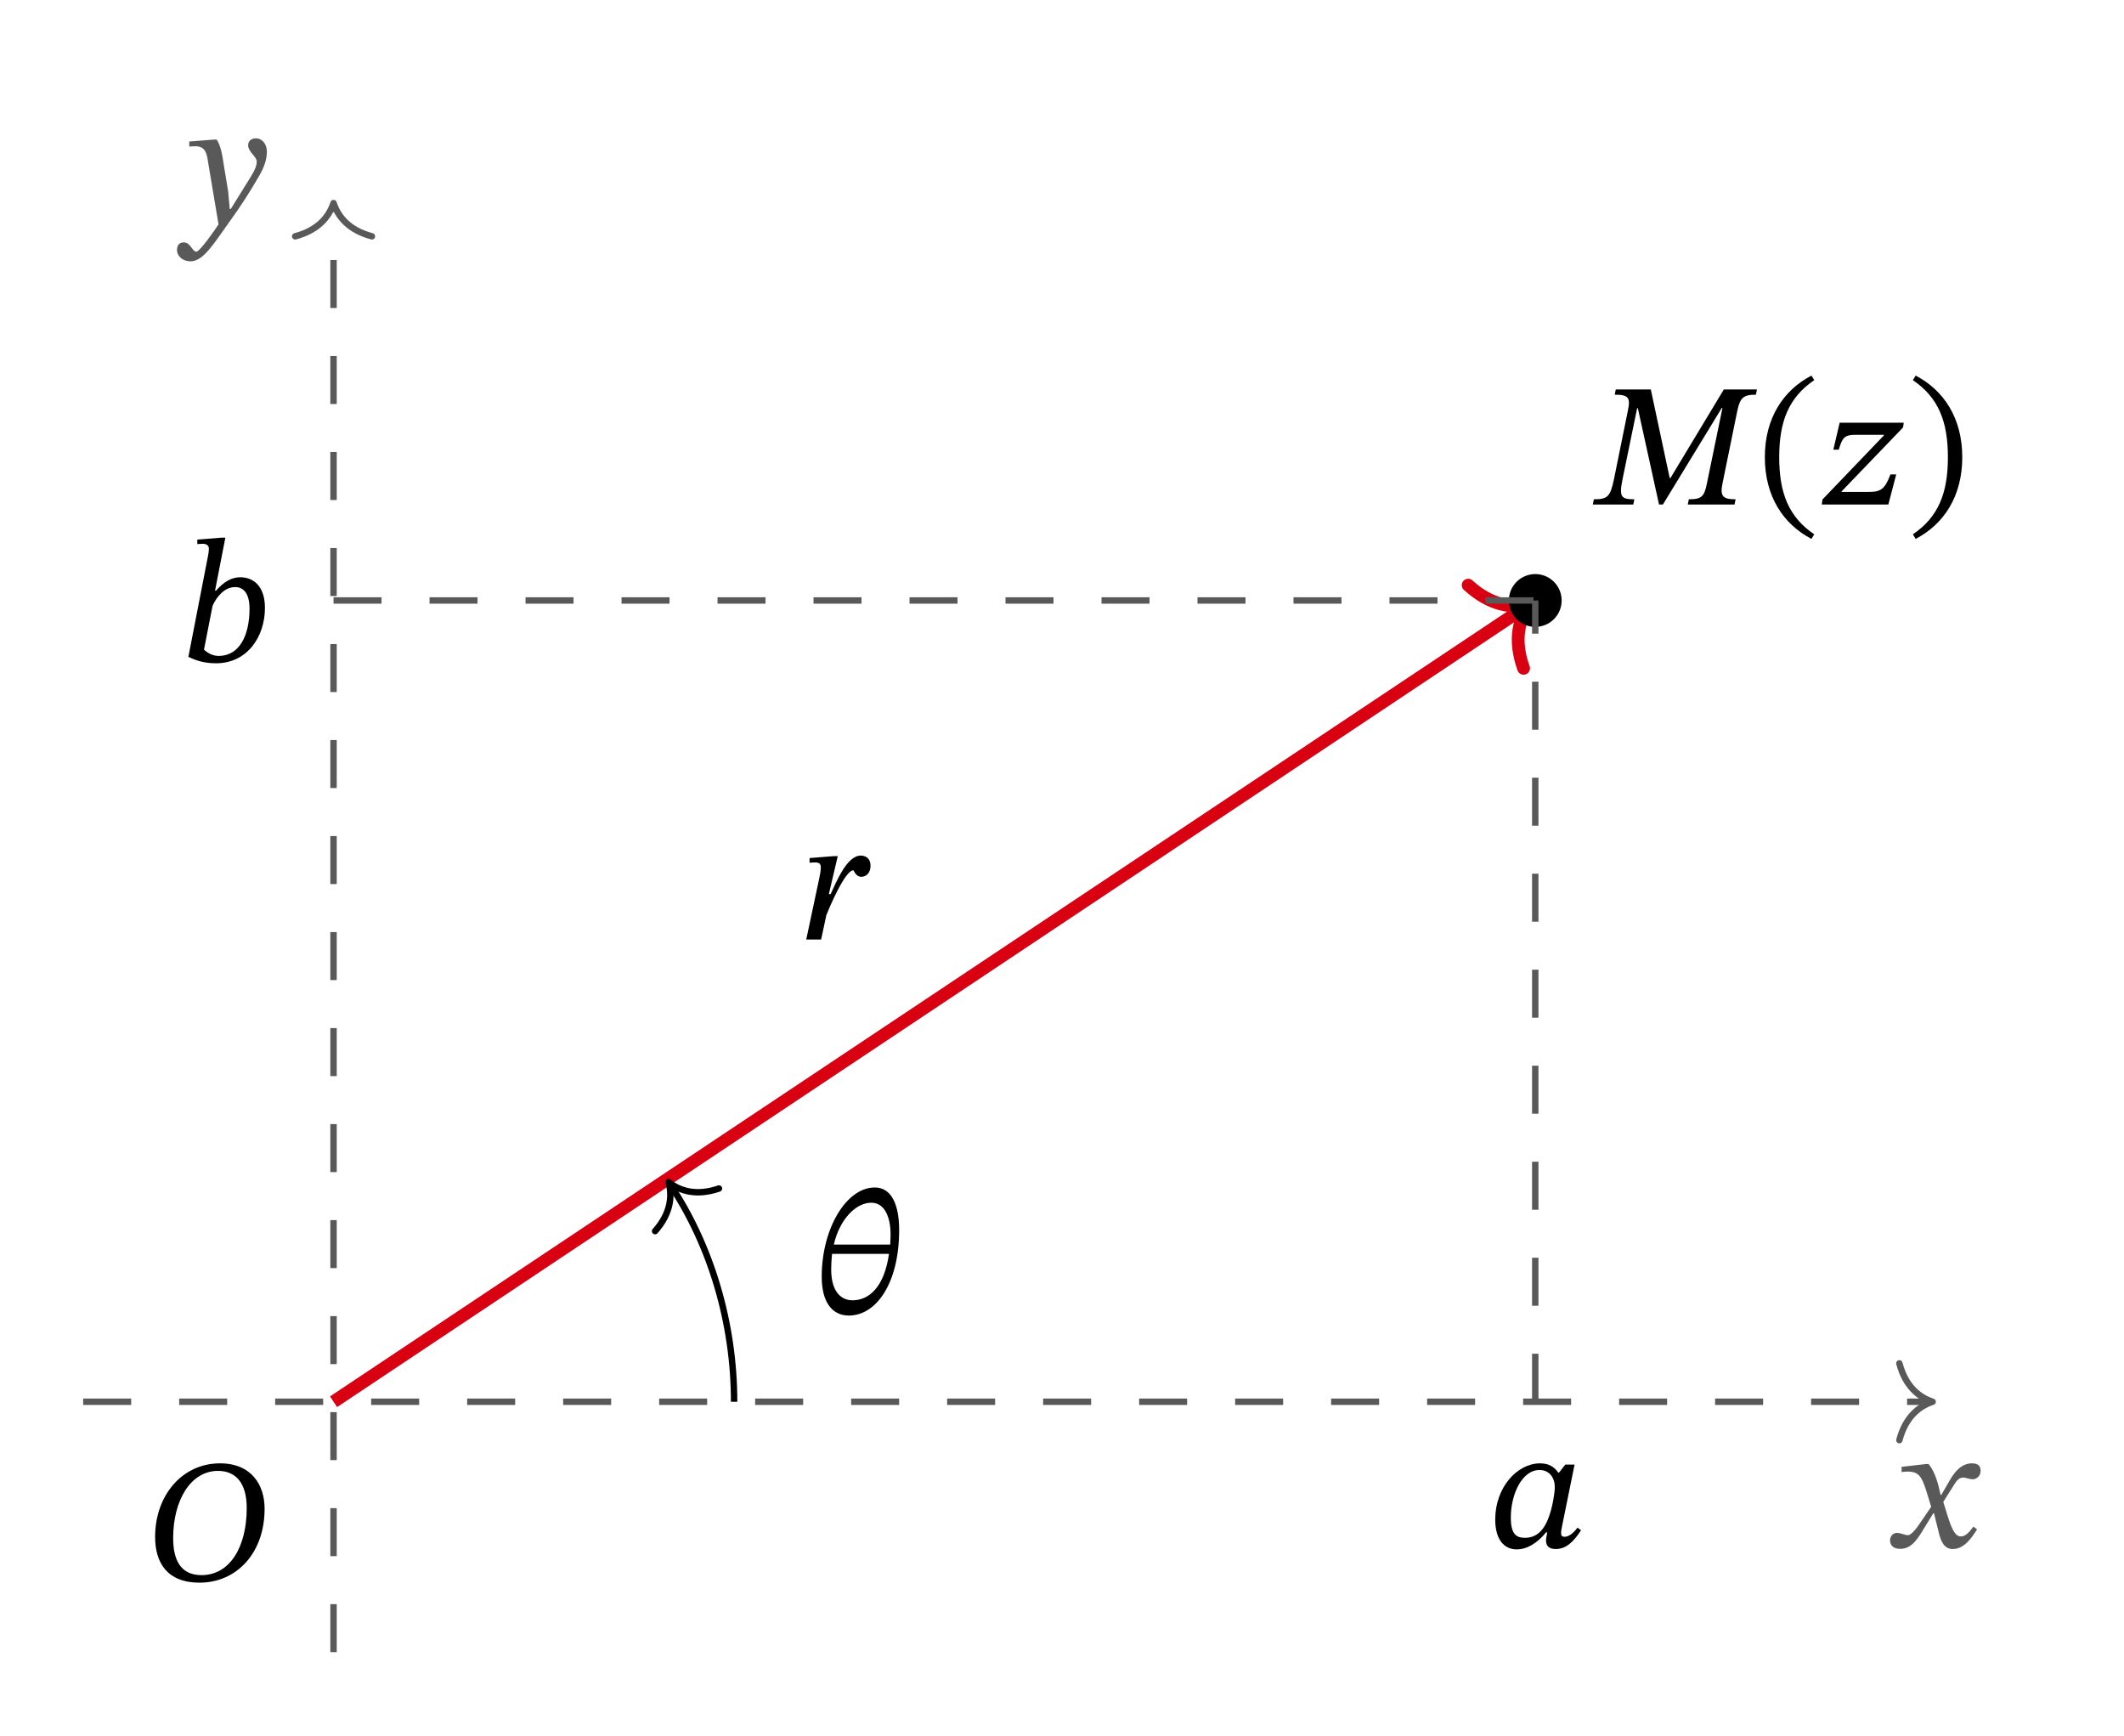
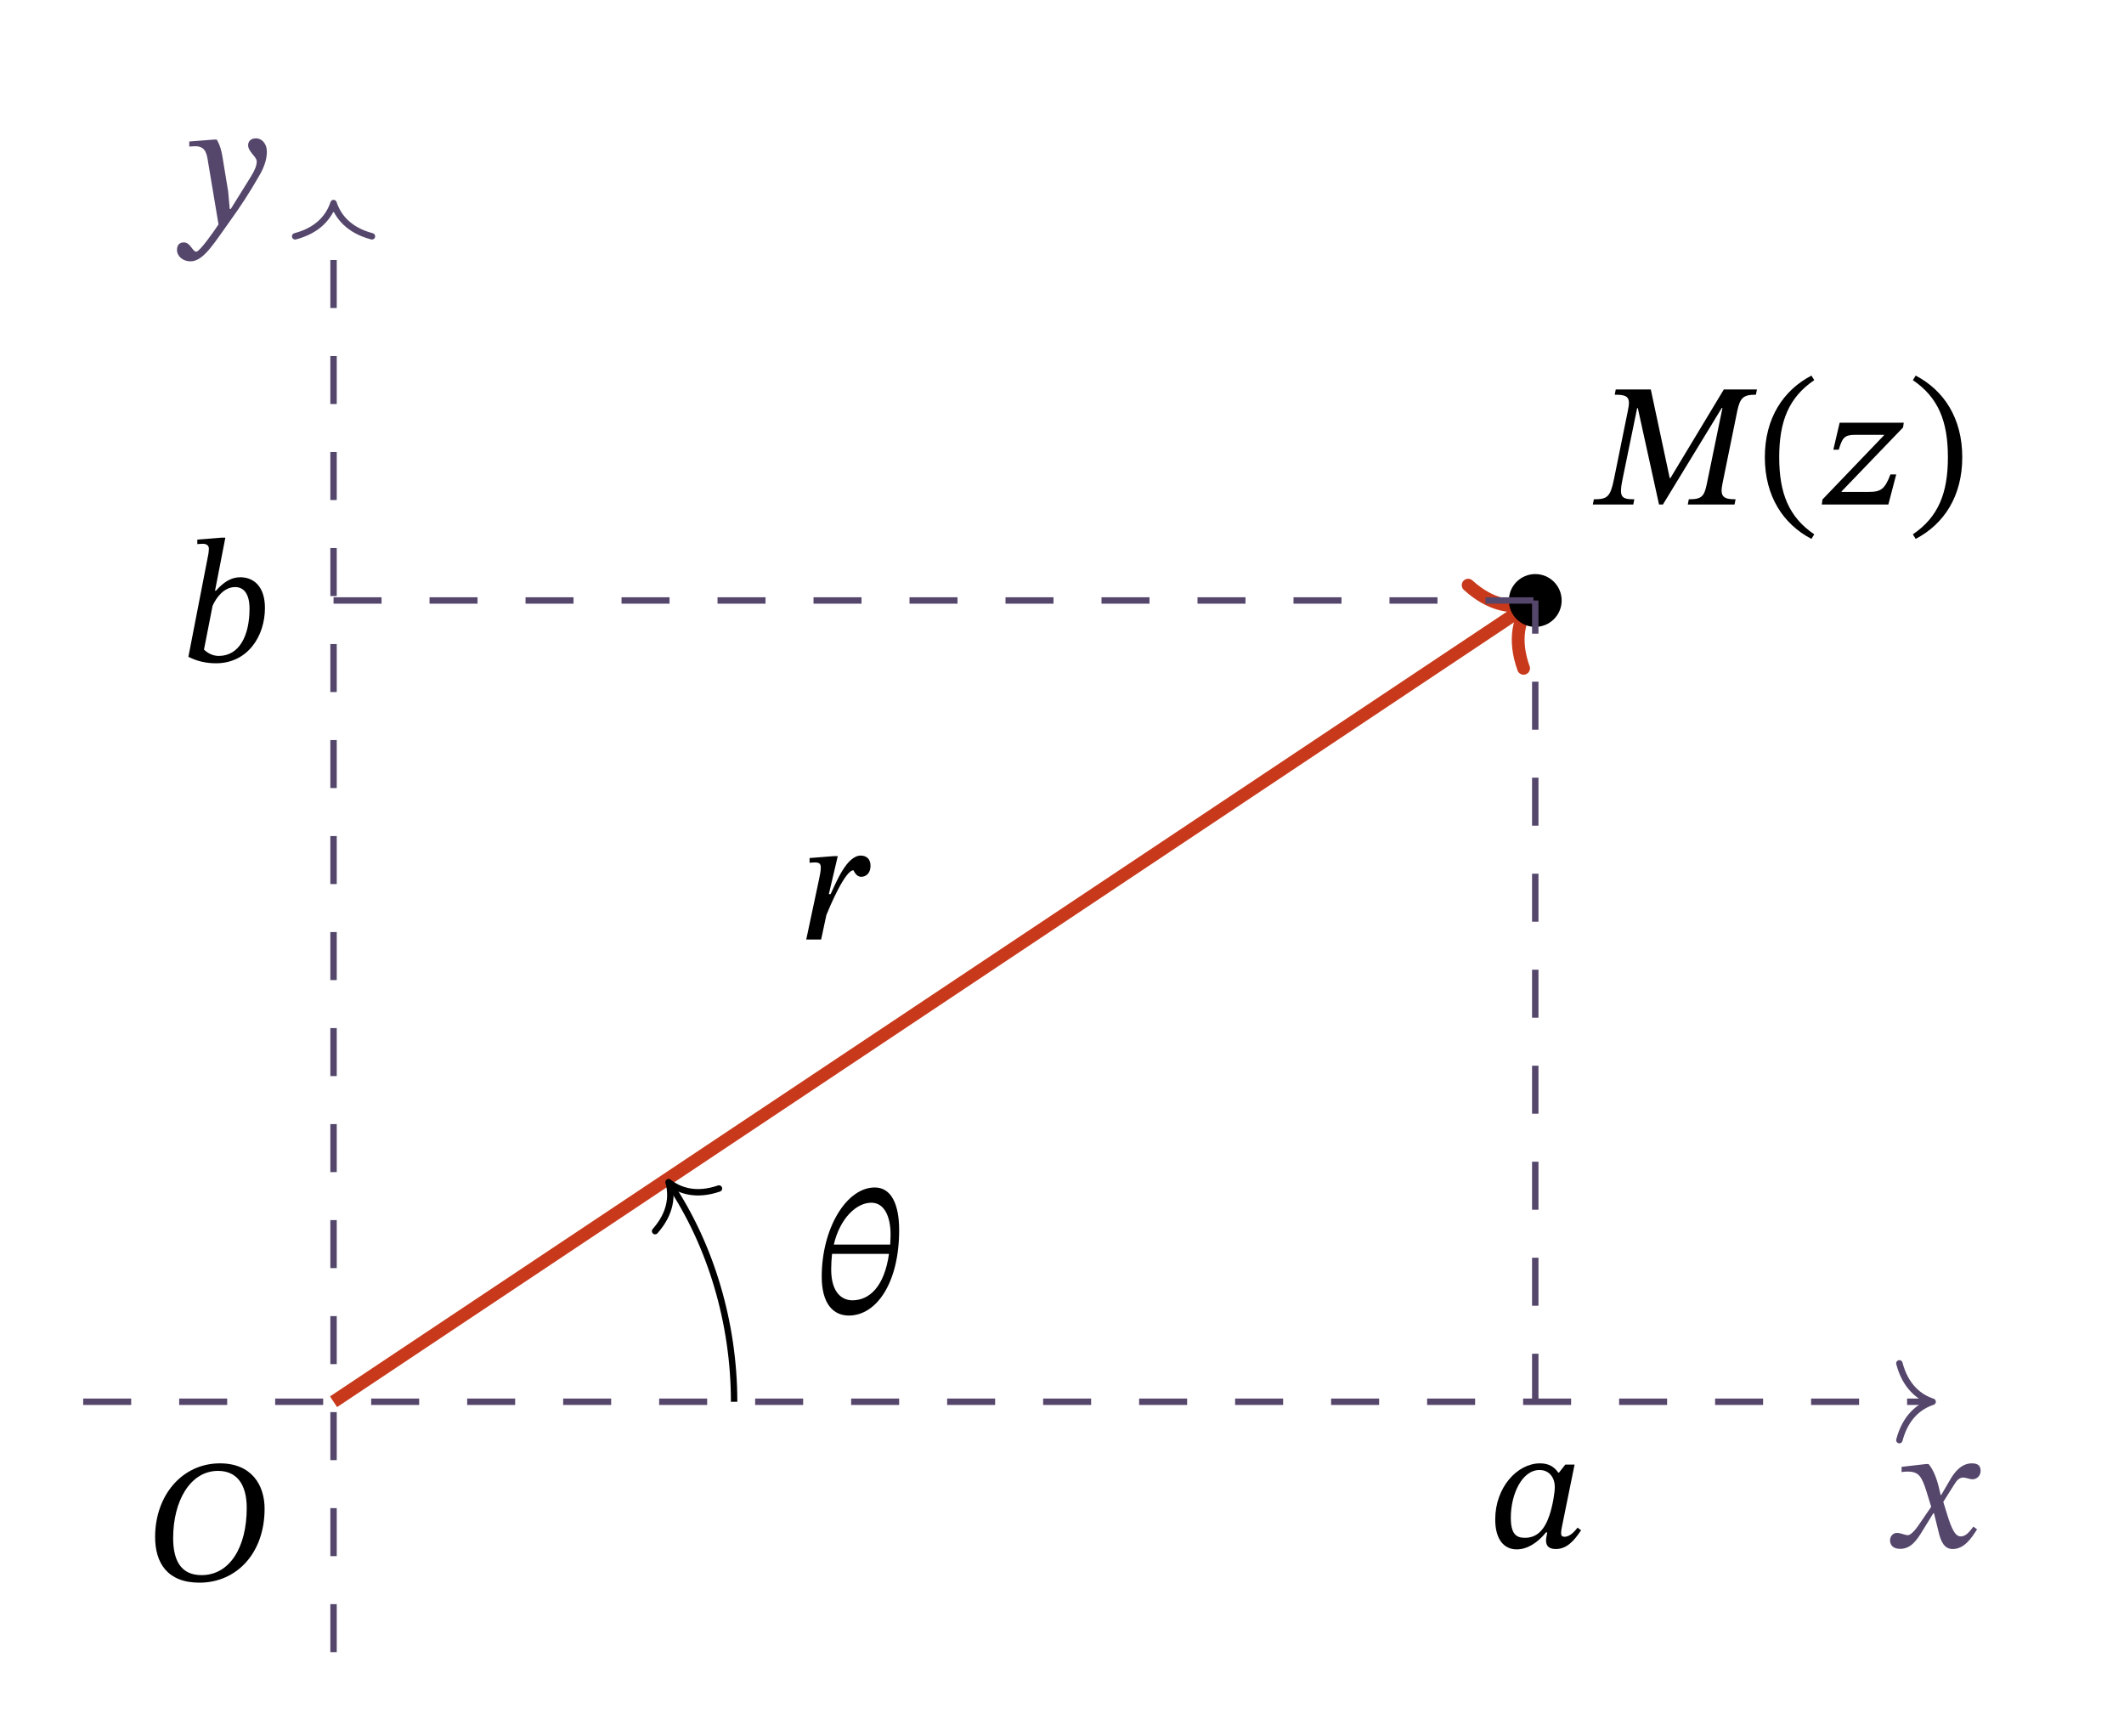
<svg xmlns="http://www.w3.org/2000/svg" xmlns:xlink="http://www.w3.org/1999/xlink" version="1.1" width="132.27" height="108.05" viewBox="0 0 132.27 108.05">
  <defs>
    <path id="font_1_3354" d="M.315 .298H.312L.3 .349C.286 .403 .267 .447 .243 .475H.228L.089 .459V.429C.089 .429 .104 .432 .12 .432 .186 .433 .203 .406 .23 .322L.258 .231 .186 .126C.147 .07 .129 .069 .125 .069 .108 .069 .084 .082 .062 .082 .038 .082 .023 .06 .023 .04 .023 .015 .038-.009 .081-.009 .141-.009 .174 .038 .206 .09L.27 .194H.274L.299 .093C.313 .028 .335-.01 .381-.01 .449-.01 .491 .058 .52 .102L.499 .118C.472 .082 .453 .062 .427 .062 .396 .062 .376 .099 .348 .191L.327 .259 .388 .356C.405 .384 .419 .398 .442 .398 .455 .398 .478 .388 .494 .388 .521 .388 .54 .411 .54 .435 .54 .463 .528 .479 .49 .479 .431 .479 .391 .43 .364 .382L.315 .298Z" />
    <path id="font_1_3355" d="M.251 .325C.239 .405 .232 .437 .21 .475H.195L.053 .464V.435C.053 .435 .074 .437 .088 .437 .149 .437 .154 .388 .161 .343L.22-.009C.192-.052 .112-.165 .093-.165 .071-.165 .06-.112 .022-.112-.001-.112-.017-.125-.017-.155-.017-.192 .018-.22 .06-.22 .136-.22 .197-.112 .289 .015 .341 .087 .398 .173 .452 .268 .484 .322 .496 .367 .496 .406 .496 .449 .47 .482 .433 .482 .404 .482 .389 .464 .389 .443 .389 .405 .438 .377 .438 .351 .438 .327 .429 .303 .405 .264L.29 .079H.284L.275 .179 .251 .325Z" />
    <path id="font_1_3312" d="M.786 0 .792 .03C.721 .03 .702 .046 .717 .119L.802 .536C.818 .61 .837 .627 .908 .627L.914 .657H.725L.42 .151H.416L.308 .657H.108L.102 .627C.181 .627 .193 .61 .177 .535L.098 .146C.077 .043 .06 .03-.017 .03L-.023 0H.208L.214 .03C.138 .03 .126 .043 .147 .146L.23 .55H.234L.355 0H.377L.713 .551H.717L.628 .119C.613 .046 .599 .03 .525 .03L.519 0H.786Z" />
    <path id="font_1_1064" d="M.045 .27C.045 .047 .15-.112 .311-.196L.327-.17C.181-.071 .127 .066 .127 .27 .127 .474 .181 .611 .327 .71L.311 .736C.15 .652 .045 .493 .045 .27Z" />
    <path id="font_1_3356" d="M.438 .172H.405C.373 .088 .351 .072 .28 .072H.126V.075L.477 .44 .481 .467H.115L.079 .313H.11C.13 .38 .141 .398 .205 .398H.368V.395L.017 .029 .013 0H.393L.438 .172Z" />
    <path id="font_1_1065" d="M.312 .27C.312 .493 .207 .652 .046 .736L.03 .71C.176 .611 .23 .474 .23 .27 .23 .066 .176-.071 .03-.17L.046-.196C.207-.112 .312 .047 .312 .27Z" />
    <path id="font_1_3326" d="M.502 .472H.449L.413 .426H.409C.388 .456 .358 .479 .305 .479 .174 .479 .049 .341 .049 .159 .049 .043 .1-.012 .172-.012 .229-.012 .288 .022 .339 .085H.346C.343 .067 .339 .053 .339 .038 .339 .005 .359-.01 .395-.01 .455-.01 .497 .033 .539 .097L.519 .112C.506 .095 .477 .06 .445 .06 .429 .06 .425 .068 .425 .081 .425 .096 .43 .118 .43 .118L.502 .472M.389 .344C.389 .313 .378 .24 .358 .181 .329 .096 .285 .054 .218 .054 .168 .054 .138 .077 .138 .169 .138 .303 .202 .441 .302 .441 .358 .441 .389 .397 .389 .344Z" />
    <path id="font_1_3327" d="M.198 .402 .257 .705H.235L.097 .694V.668C.097 .668 .116 .67 .127 .67 .147 .67 .163 .663 .163 .641 .163 .629 .16 .61 .159 .606L.046 .025C.095 0 .146-.012 .204-.012 .382-.012 .483 .14 .483 .304 .483 .424 .421 .479 .342 .479 .289 .479 .246 .45 .203 .402H.198M.184 .316C.205 .363 .249 .423 .313 .423 .358 .423 .395 .39 .395 .3 .395 .148 .338 .03 .219 .03 .177 .03 .148 .054 .135 .066L.184 .316Z" />
    <path id="font_1_4022" d="M.497 .474C.497 .619 .453 .717 .358 .717 .195 .717 .055 .482 .055 .208 .055 .053 .121-.014 .21-.014 .366-.014 .497 .17 .497 .474M.23 .073C.177 .073 .109 .109 .109 .25 .109 .276 .111 .313 .114 .338H.439C.412 .149 .326 .073 .23 .073M.338 .63C.416 .63 .448 .544 .448 .45 .448 .432 .447 .41 .446 .391H.124C.159 .541 .253 .63 .338 .63Z" />
    <path id="font_1_3345" d="M.161 .259 .212 .476H.19L.051 .465V.438C.051 .438 .071 .44 .082 .44 .11 .44 .115 .429 .115 .41 .115 .392 .11 .366 .106 .348L.032 0H.117L.147 .14C.163 .18 .253 .395 .301 .395 .304 .395 .314 .358 .346 .358 .372 .358 .399 .377 .399 .421 .399 .46 .375 .479 .343 .479 .263 .479 .203 .326 .171 .259L.161 .259Z" />
    <path id="font_1_3314" d="M.685 .41C.685 .545 .611 .669 .43 .669 .215 .669 .06 .487 .06 .249 .06 .102 .129-.012 .313-.012 .524-.012 .685 .155 .685 .41M.583 .414C.583 .192 .487 .031 .325 .031 .201 .031 .163 .124 .163 .243 .163 .455 .261 .626 .419 .626 .522 .626 .583 .555 .583 .414Z" />
  </defs>
-   <path transform="matrix(1,0,0,-1,20.771,87.279)" stroke-width=".399" stroke-linecap="butt" stroke-dasharray="2.989,2.989" stroke-miterlimit="10" stroke-linejoin="miter" fill="none" stroke="#595959" d="M-15.591 0H99.383" />
-   <path transform="matrix(1,0,0,-1,120.353,87.279)" stroke-width=".399" stroke-linecap="round" stroke-linejoin="round" fill="none" stroke="#595959" d="M-2.072 2.391C-1.694 .956-.85 .279 0 0-.85-.279-1.694-.956-2.072-2.391" />
-   <use data-text="𝑥" xlink:href="#font_1_3354" transform="matrix(10.9091,0,0,-10.9091,117.449,96.34)" fill="#595959" />
-   <path transform="matrix(1,0,0,-1,20.771,87.279)" stroke-width=".399" stroke-linecap="butt" stroke-dasharray="2.989,2.989" stroke-miterlimit="10" stroke-linejoin="miter" fill="none" stroke="#595959" d="M0-15.591V74.437" />
-   <path transform="matrix(0,-1,-1,-0,20.771,12.64246)" stroke-width=".399" stroke-linecap="round" stroke-linejoin="round" fill="none" stroke="#595959" d="M-2.072 2.391C-1.694 .956-.85 .279 0 0-.85-.279-1.694-.956-2.072-2.391" />
-   <use data-text="𝑦" xlink:href="#font_1_3355" transform="matrix(10.9091,0,0,-10.9091,11.208,13.872)" fill="#595959" />
-   <path transform="matrix(1,0,0,-1,20.771,87.279)" stroke-width=".797" stroke-linecap="butt" stroke-miterlimit="10" stroke-linejoin="miter" fill="none" stroke="#d90012" d="M0 0 74.173 49.449" />
-   <path transform="matrix(.83202,-.55467,-.55467,-.83202,95.27524,37.60922)" stroke-width=".797" stroke-linecap="round" stroke-linejoin="round" fill="none" stroke="#d90012" d="M-2.55 3.111C-2.084 1.244-1.046 .363 0 0-1.046-.363-2.084-1.244-2.55-3.111" />
+   <path transform="matrix(1,0,0,-1,20.771,87.279)" stroke-width=".399" stroke-linecap="butt" stroke-dasharray="2.989,2.989" stroke-miterlimit="10" stroke-linejoin="miter" fill="none" stroke="#55466b" d="M-15.591 0H99.383" />
+   <path transform="matrix(1,0,0,-1,120.353,87.279)" stroke-width=".399" stroke-linecap="round" stroke-linejoin="round" fill="none" stroke="#55466b" d="M-2.072 2.391C-1.694 .956-.85 .279 0 0-.85-.279-1.694-.956-2.072-2.391" />
+   <use data-text="𝑥" xlink:href="#font_1_3354" transform="matrix(10.9091,0,0,-10.9091,117.449,96.34)" fill="#55466b" />
+   <path transform="matrix(1,0,0,-1,20.771,87.279)" stroke-width=".399" stroke-linecap="butt" stroke-dasharray="2.989,2.989" stroke-miterlimit="10" stroke-linejoin="miter" fill="none" stroke="#55466b" d="M0-15.591V74.437" />
+   <path transform="matrix(0,-1,-1,-0,20.771,12.64246)" stroke-width=".399" stroke-linecap="round" stroke-linejoin="round" fill="none" stroke="#55466b" d="M-2.072 2.391C-1.694 .956-.85 .279 0 0-.85-.279-1.694-.956-2.072-2.391" />
+   <use data-text="𝑦" xlink:href="#font_1_3355" transform="matrix(10.9091,0,0,-10.9091,11.208,13.872)" fill="#55466b" />
+   <path transform="matrix(1,0,0,-1,20.771,87.279)" stroke-width=".797" stroke-linecap="butt" stroke-miterlimit="10" stroke-linejoin="miter" fill="none" stroke="#c8391b" d="M0 0 74.173 49.449" />
+   <path transform="matrix(.83202,-.55467,-.55467,-.83202,95.27524,37.60922)" stroke-width=".797" stroke-linecap="round" stroke-linejoin="round" fill="none" stroke="#c8391b" d="M-2.55 3.111C-2.084 1.244-1.046 .363 0 0-1.046-.363-2.084-1.244-2.55-3.111" />
  <path transform="matrix(1,0,0,-1,20.771,87.279)" d="M76.48 49.891C76.48 50.799 75.744 51.535 74.836 51.535 73.928 51.535 73.192 50.799 73.192 49.891 73.192 48.983 73.928 48.247 74.836 48.247 75.744 48.247 76.48 48.983 76.48 49.891ZM74.836 49.891" />
  <use data-text="𝑀" xlink:href="#font_1_3312" transform="matrix(10.9091,0,0,-10.9091,99.44199,31.415)" />
  <use data-text="(" xlink:href="#font_1_1064" transform="matrix(10.9091,0,0,-10.9091,109.4129,31.415)" />
  <use data-text="𝑧" xlink:href="#font_1_3356" transform="matrix(10.9091,0,0,-10.9091,113.3075,31.415)" />
  <use data-text=")" xlink:href="#font_1_1065" transform="matrix(10.9091,0,0,-10.9091,118.7947,31.415)" />
-   <path transform="matrix(1,0,0,-1,20.771,87.279)" stroke-width=".399" stroke-linecap="butt" stroke-dasharray="2.989,2.989" stroke-miterlimit="10" stroke-linejoin="miter" fill="none" stroke="#595959" d="M74.836 0V49.891M0 49.891H74.836" />
+   <path transform="matrix(1,0,0,-1,20.771,87.279)" stroke-width=".399" stroke-linecap="butt" stroke-dasharray="2.989,2.989" stroke-miterlimit="10" stroke-linejoin="miter" fill="none" stroke="#55466b" d="M74.836 0V49.891M0 49.891H74.836" />
  <use data-text="𝑎" xlink:href="#font_1_3326" transform="matrix(10.9091,0,0,-10.9091,92.579,96.34)" />
  <use data-text="𝑏" xlink:href="#font_1_3327" transform="matrix(10.9091,0,0,-10.9091,11.23,41.168)" />
  <path transform="matrix(1,0,0,-1,20.771,87.279)" stroke-width=".399" stroke-linecap="butt" stroke-miterlimit="10" stroke-linejoin="miter" fill="none" stroke="#000000" d="M24.945 0C24.945 4.925 23.485 9.743 20.974 13.508" />
  <path transform="matrix(-.55482,-.83192,-.83192,.55482,41.63422,73.60484)" stroke-width=".399" stroke-linecap="round" stroke-linejoin="round" fill="none" stroke="#000000" d="M-2.072 2.391C-1.694 .956-.85 .279 0 0-.85-.279-1.694-.956-2.072-2.391" />
  <use data-text="𝜃" xlink:href="#font_1_4022" transform="matrix(10.9091,0,0,-10.9091,50.572,81.759)" />
  <use data-text="𝑟" xlink:href="#font_1_3345" transform="matrix(10.9091,0,0,-10.9091,49.859,58.498)" />
  <use data-text="𝑂" xlink:href="#font_1_3314" transform="matrix(10.9091,0,0,-10.9091,9.005001,98.413)" />
</svg>
